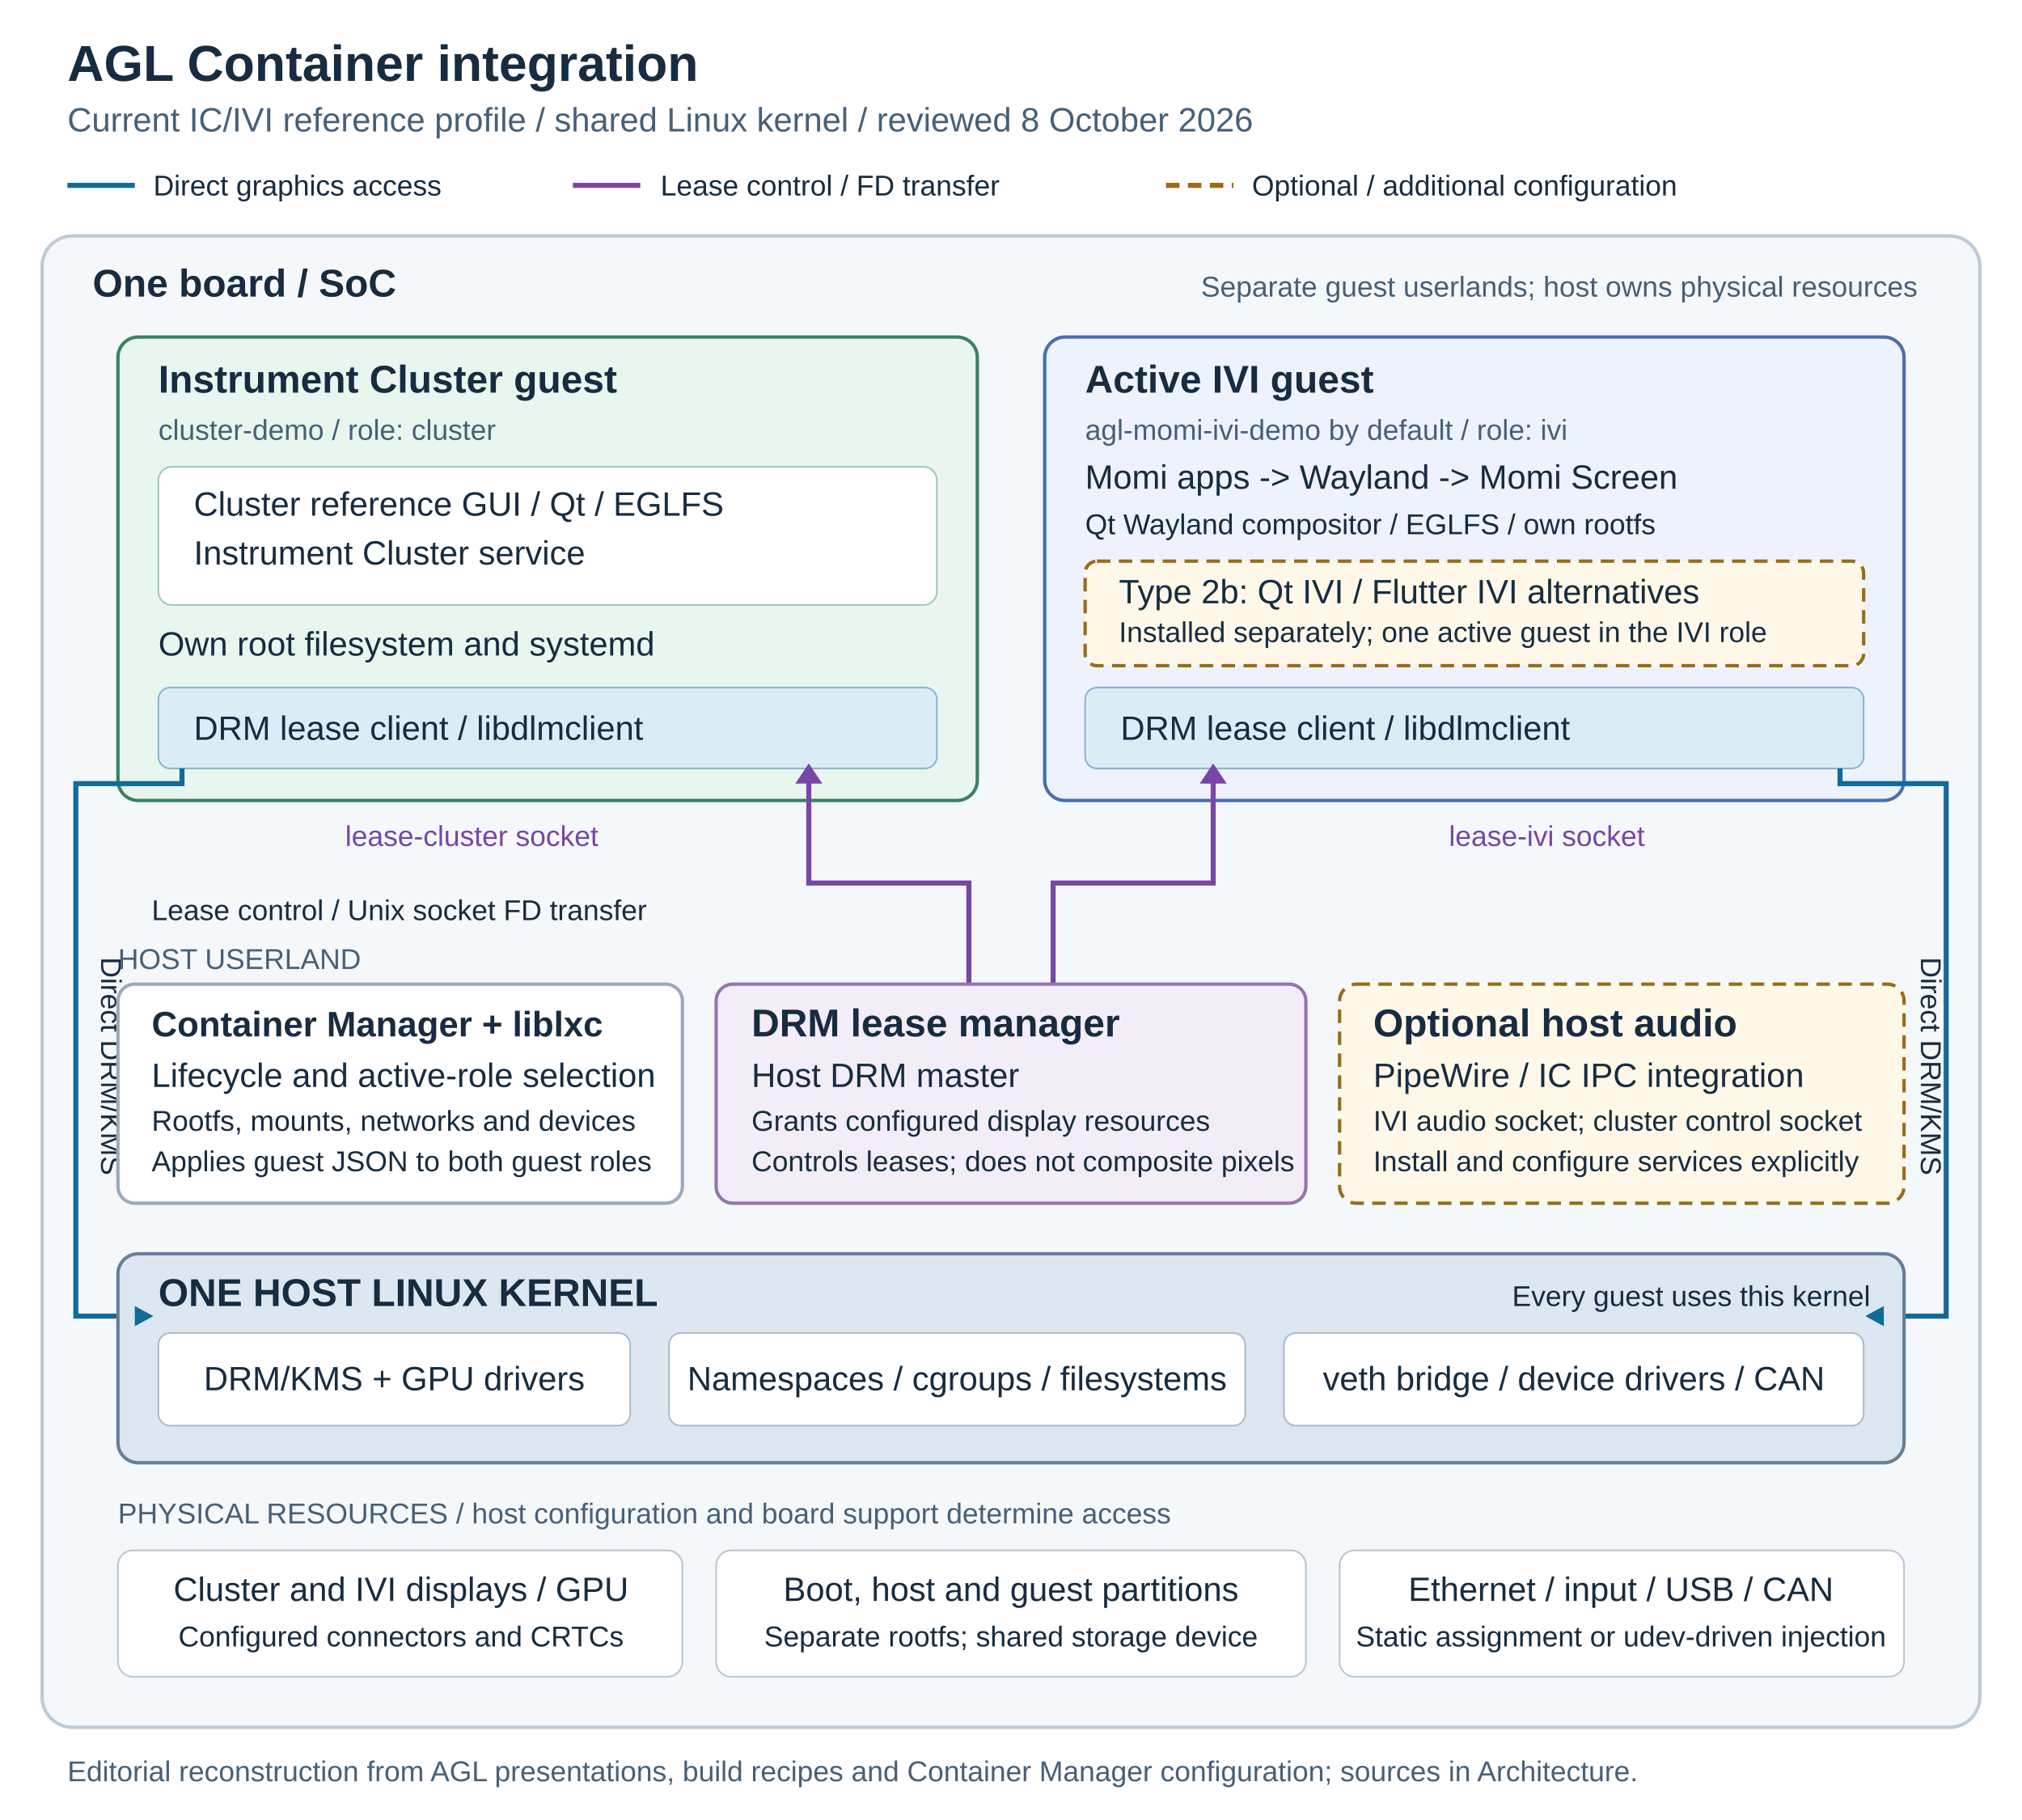
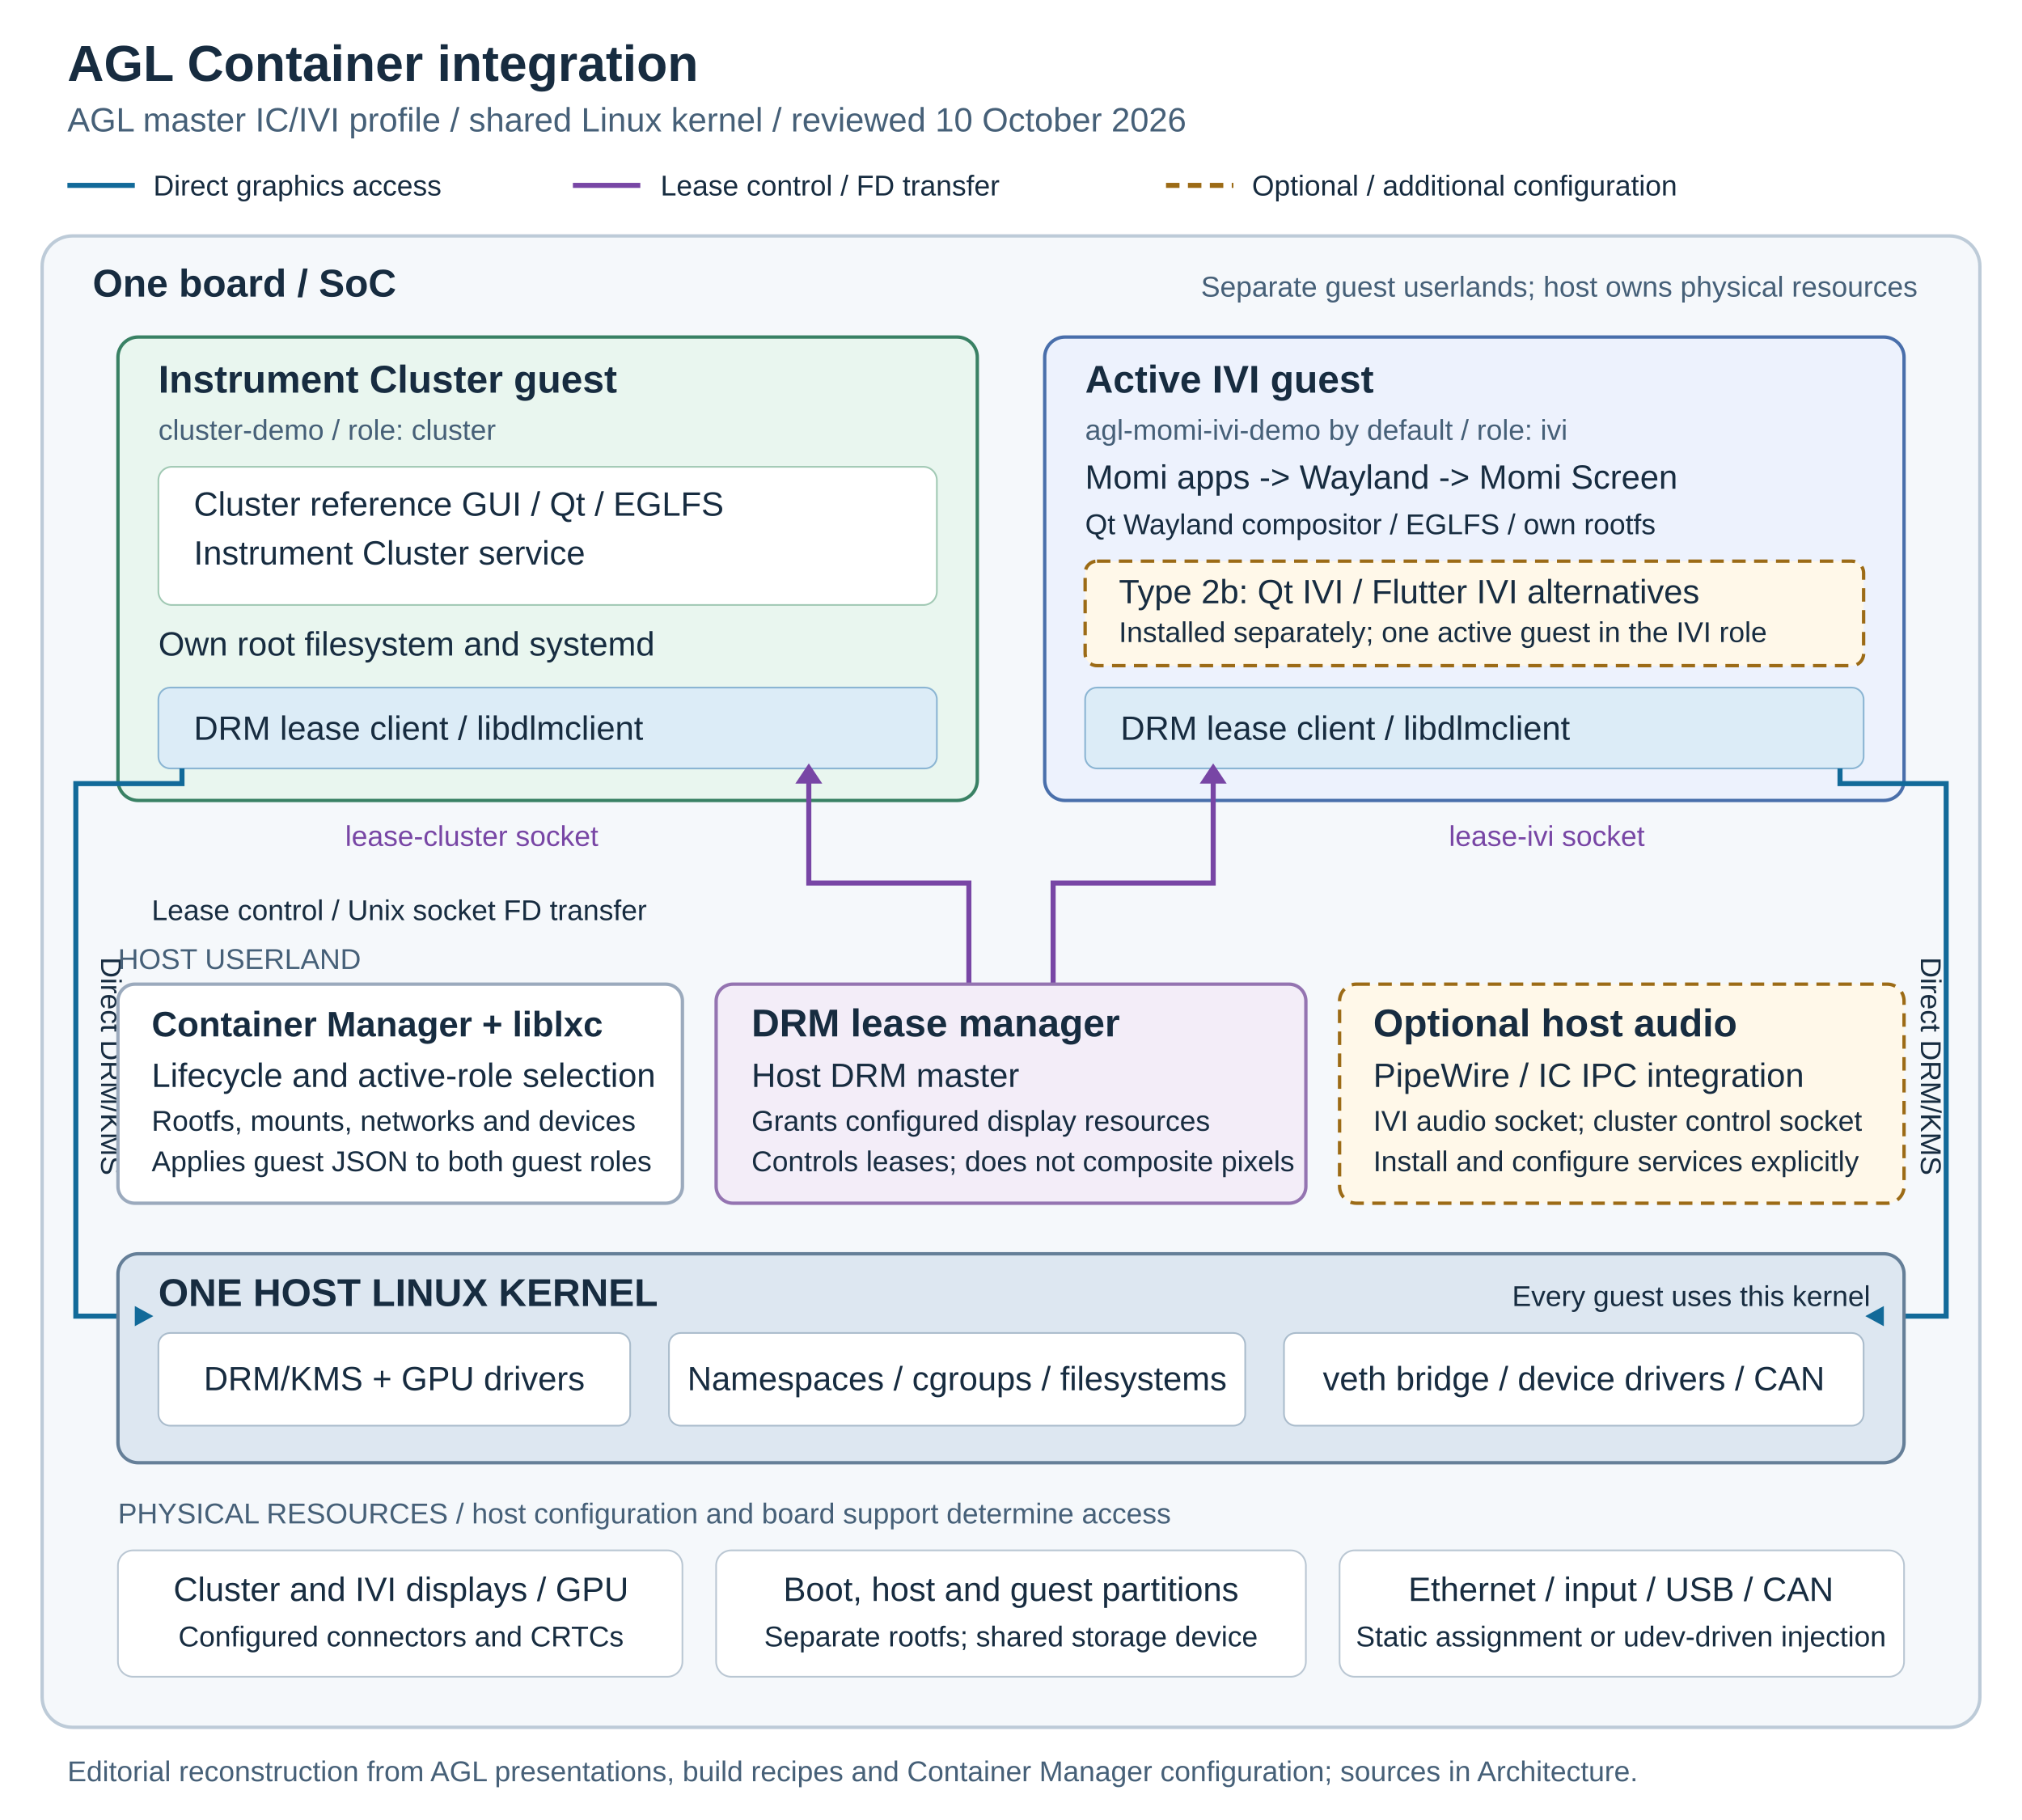
<svg xmlns="http://www.w3.org/2000/svg" width="1200" height="1080" viewBox="0 0 1200 1080" role="img" aria-labelledby="title desc">
  <rect width="1200" height="1080" fill="#fff" />
  <text x="40" y="48" class="title" font-family="Arial,Helvetica,sans-serif" fill="#172c40" font-size="30" font-weight="700">AGL Container integration</text>
-   <text x="40" y="78" class="body muted" font-family="Arial,Helvetica,sans-serif" fill="#466078" font-size="20">Current IC/IVI reference profile / shared Linux kernel / reviewed 8 October 2026</text>
+   <text x="40" y="78" class="body muted" font-family="Arial,Helvetica,sans-serif" fill="#466078" font-size="20">AGL master IC/IVI profile / shared Linux kernel / reviewed 10 October 2026</text>
  <line x1="40" y1="110" x2="80" y2="110" stroke="#126a99" stroke-width="3" />
  <text x="91" y="116" class="small" font-family="Arial,Helvetica,sans-serif" fill="#172c40" font-size="17">Direct graphics access</text>
  <line x1="340" y1="110" x2="380" y2="110" stroke="#7846a5" stroke-width="3" />
  <text x="392" y="116" class="small" font-family="Arial,Helvetica,sans-serif" fill="#172c40" font-size="17">Lease control / FD transfer</text>
  <line x1="692" y1="110" x2="732" y2="110" stroke="#9c6b16" stroke-width="3" stroke-dasharray="8 5" />
  <text x="743" y="116" class="small" font-family="Arial,Helvetica,sans-serif" fill="#172c40" font-size="17">Optional / additional configuration</text>
  <rect x="25" y="140" width="1150" height="885" rx="18" fill="#f5f8fb" stroke="#bdcbd8" stroke-width="2" />
  <text x="55" y="176" class="heading" font-family="Arial,Helvetica,sans-serif" fill="#172c40" font-size="23" font-weight="700">One board / SoC</text>
  <text x="1138" y="176" text-anchor="end" class="small muted" font-family="Arial,Helvetica,sans-serif" fill="#466078" font-size="17">Separate guest userlands; host owns physical resources</text>
  <rect x="70" y="200" width="510" height="275" rx="12" fill="#e9f6ef" stroke="#398164" class="box" stroke-width="2" />
  <text x="94" y="233" class="heading" font-family="Arial,Helvetica,sans-serif" fill="#172c40" font-size="23" font-weight="700">Instrument Cluster guest</text>
  <text x="94" y="261" class="small muted" font-family="Arial,Helvetica,sans-serif" fill="#466078" font-size="17">cluster-demo / role: cluster</text>
  <rect x="94" y="277" width="462" height="82" rx="8" fill="#fff" stroke="#a1c9b4" />
  <text x="115" y="306" class="body" font-family="Arial,Helvetica,sans-serif" fill="#172c40" font-size="20">Cluster reference GUI / Qt / EGLFS</text>
  <text x="115" y="335" class="body" font-family="Arial,Helvetica,sans-serif" fill="#172c40" font-size="20">Instrument Cluster service</text>
  <text x="94" y="389" class="body" font-family="Arial,Helvetica,sans-serif" fill="#172c40" font-size="20">Own root filesystem and systemd</text>
  <rect x="94" y="408" width="462" height="48" rx="7" fill="#dcecf7" stroke="#8bb5d3" />
  <text x="115" y="439" class="body" font-family="Arial,Helvetica,sans-serif" fill="#172c40" font-size="20">DRM lease client / libdlmclient</text>
  <rect x="620" y="200" width="510" height="275" rx="12" fill="#edf2fd" stroke="#496fab" class="box" stroke-width="2" />
  <text x="644" y="233" class="heading" font-family="Arial,Helvetica,sans-serif" fill="#172c40" font-size="23" font-weight="700">Active IVI guest</text>
  <text x="644" y="261" class="small muted" font-family="Arial,Helvetica,sans-serif" fill="#466078" font-size="17">agl-momi-ivi-demo by default / role: ivi</text>
  <text x="644" y="290" class="body" font-family="Arial,Helvetica,sans-serif" fill="#172c40" font-size="20">Momi apps -&gt; Wayland -&gt; Momi Screen</text>
  <text x="644" y="317" class="small" font-family="Arial,Helvetica,sans-serif" fill="#172c40" font-size="17">Qt Wayland compositor / EGLFS / own rootfs</text>
  <rect x="644" y="333" width="462" height="62" rx="7" fill="#fff8e9" class="optional" stroke="#9c6b16" stroke-width="2" stroke-dasharray="8 5" />
  <text x="664" y="358" class="body" font-family="Arial,Helvetica,sans-serif" fill="#172c40" font-size="20">Type 2b: Qt IVI / Flutter IVI alternatives</text>
  <text x="664" y="381" class="small" font-family="Arial,Helvetica,sans-serif" fill="#172c40" font-size="17">Installed separately; one active guest in the IVI role</text>
  <rect x="644" y="408" width="462" height="48" rx="7" fill="#dcecf7" stroke="#8bb5d3" />
  <text x="665" y="439" class="body" font-family="Arial,Helvetica,sans-serif" fill="#172c40" font-size="20">DRM lease client / libdlmclient</text>
  <path d="M575 584 V524 H480 V457" class="control" fill="none" stroke="#7846a5" stroke-width="3" />
  <path d="M625 584 V524 H720 V457" class="control" fill="none" stroke="#7846a5" stroke-width="3" />
  <text x="280" y="502" text-anchor="middle" class="small" fill="#7846a5" font-family="Arial,Helvetica,sans-serif" font-size="17">lease-cluster socket</text>
  <text x="918" y="502" text-anchor="middle" class="small" fill="#7846a5" font-family="Arial,Helvetica,sans-serif" font-size="17">lease-ivi socket</text>
  <text x="90" y="546" text-anchor="start" class="small" font-family="Arial,Helvetica,sans-serif" fill="#172c40" font-size="17">Lease control / Unix socket FD transfer</text>
  <path d="M108 456 V465 H45 V781 H88" class="data" fill="none" stroke="#126a99" stroke-width="3" />
  <path d="M1092 456 V465 H1155 V781 H1110" class="data" fill="none" stroke="#126a99" stroke-width="3" />
  <text x="60" y="568" class="small" transform="rotate(90 60 568)" font-family="Arial,Helvetica,sans-serif" fill="#172c40" font-size="17">Direct DRM/KMS</text>
  <text x="1140" y="568" class="small" transform="rotate(90 1140 568)" font-family="Arial,Helvetica,sans-serif" fill="#172c40" font-size="17">Direct DRM/KMS</text>
  <text x="70" y="575" class="small muted" font-family="Arial,Helvetica,sans-serif" fill="#466078" font-size="17">HOST USERLAND</text>
  <rect x="70" y="584" width="335" height="130" rx="10" fill="#fff" stroke="#9baabd" class="box" stroke-width="2" />
  <text x="90" y="615" class="heading" font-family="Arial,Helvetica,sans-serif" fill="#172c40" font-size="21" font-weight="700">Container Manager + liblxc</text>
  <text x="90" y="645" class="body" font-family="Arial,Helvetica,sans-serif" fill="#172c40" font-size="20">Lifecycle and active-role selection</text>
  <text x="90" y="671" class="small" font-family="Arial,Helvetica,sans-serif" fill="#172c40" font-size="17">Rootfs, mounts, networks and devices</text>
  <text x="90" y="695" class="small" font-family="Arial,Helvetica,sans-serif" fill="#172c40" font-size="17">Applies guest JSON to both guest roles</text>
  <rect x="425" y="584" width="350" height="130" rx="10" fill="#f3edf8" stroke="#9474b1" class="box" stroke-width="2" />
  <text x="446" y="615" class="heading" font-family="Arial,Helvetica,sans-serif" fill="#172c40" font-size="23" font-weight="700">DRM lease manager</text>
  <text x="446" y="645" class="body" font-family="Arial,Helvetica,sans-serif" fill="#172c40" font-size="20">Host DRM master</text>
  <text x="446" y="671" class="small" font-family="Arial,Helvetica,sans-serif" fill="#172c40" font-size="17">Grants configured display resources</text>
  <text x="446" y="695" class="small" font-family="Arial,Helvetica,sans-serif" fill="#172c40" font-size="17">Controls leases; does not composite pixels</text>
  <rect x="795" y="584" width="335" height="130" rx="10" fill="#fff8e9" class="optional" stroke="#9c6b16" stroke-width="2" stroke-dasharray="8 5" />
  <text x="815" y="615" class="heading" font-family="Arial,Helvetica,sans-serif" fill="#172c40" font-size="23" font-weight="700">Optional host audio</text>
  <text x="815" y="645" class="body" font-family="Arial,Helvetica,sans-serif" fill="#172c40" font-size="20">PipeWire / IC IPC integration</text>
  <text x="815" y="671" class="small" font-family="Arial,Helvetica,sans-serif" fill="#172c40" font-size="17">IVI audio socket; cluster control socket</text>
  <text x="815" y="695" class="small" font-family="Arial,Helvetica,sans-serif" fill="#172c40" font-size="17">Install and configure services explicitly</text>
  <rect x="70" y="744" width="1060" height="124" rx="12" fill="#dde7f1" stroke="#657f98" class="box" stroke-width="2" />
  <text x="94" y="775" class="heading" font-family="Arial,Helvetica,sans-serif" fill="#172c40" font-size="23" font-weight="700">ONE HOST LINUX KERNEL</text>
  <text x="1110" y="775" text-anchor="end" class="small" font-family="Arial,Helvetica,sans-serif" fill="#172c40" font-size="17">Every guest uses this kernel</text>
  <rect x="94" y="791" width="280" height="55" rx="7" fill="#fff" stroke="#aabccc" />
  <text x="234" y="825" text-anchor="middle" class="body" font-family="Arial,Helvetica,sans-serif" fill="#172c40" font-size="20">DRM/KMS + GPU drivers</text>
  <rect x="397" y="791" width="342" height="55" rx="7" fill="#fff" stroke="#aabccc" />
  <text x="568" y="825" text-anchor="middle" class="body" font-family="Arial,Helvetica,sans-serif" fill="#172c40" font-size="20">Namespaces / cgroups / filesystems</text>
  <rect x="762" y="791" width="344" height="55" rx="7" fill="#fff" stroke="#aabccc" />
  <text x="934" y="825" text-anchor="middle" class="body" font-family="Arial,Helvetica,sans-serif" fill="#172c40" font-size="20">veth bridge / device drivers / CAN</text>
  <text x="70" y="904" class="small muted" font-family="Arial,Helvetica,sans-serif" fill="#466078" font-size="17">PHYSICAL RESOURCES / host configuration and board support determine access</text>
  <rect x="70" y="920" width="335" height="75" rx="9" fill="#fff" stroke="#bac7d3" />
  <text x="238" y="950" text-anchor="middle" class="body" font-family="Arial,Helvetica,sans-serif" fill="#172c40" font-size="20">Cluster and IVI displays / GPU</text>
  <text x="238" y="977" text-anchor="middle" class="small" font-family="Arial,Helvetica,sans-serif" fill="#172c40" font-size="17">Configured connectors and CRTCs</text>
  <rect x="425" y="920" width="350" height="75" rx="9" fill="#fff" stroke="#bac7d3" />
  <text x="600" y="950" text-anchor="middle" class="body" font-family="Arial,Helvetica,sans-serif" fill="#172c40" font-size="20">Boot, host and guest partitions</text>
  <text x="600" y="977" text-anchor="middle" class="small" font-family="Arial,Helvetica,sans-serif" fill="#172c40" font-size="17">Separate rootfs; shared storage device</text>
  <rect x="795" y="920" width="335" height="75" rx="9" fill="#fff" stroke="#bac7d3" />
  <text x="962" y="950" text-anchor="middle" class="body" font-family="Arial,Helvetica,sans-serif" fill="#172c40" font-size="20">Ethernet / input / USB / CAN</text>
  <text x="962" y="977" text-anchor="middle" class="small" font-family="Arial,Helvetica,sans-serif" fill="#172c40" font-size="17">Static assignment or udev-driven injection</text>
  <text x="40" y="1057" class="small muted" font-family="Arial,Helvetica,sans-serif" fill="#466078" font-size="17">Editorial reconstruction from AGL presentations, build recipes and Container Manager configuration; sources in Architecture.</text>
  <polygon points="472,465 480,453 488,465" fill="#7846a5" />
  <polygon points="712,465 720,453 728,465" fill="#7846a5" />
  <polygon points="80,775 91,781 80,787" fill="#126a99" />
  <polygon points="1118,775 1107,781 1118,787" fill="#126a99" />
</svg>
